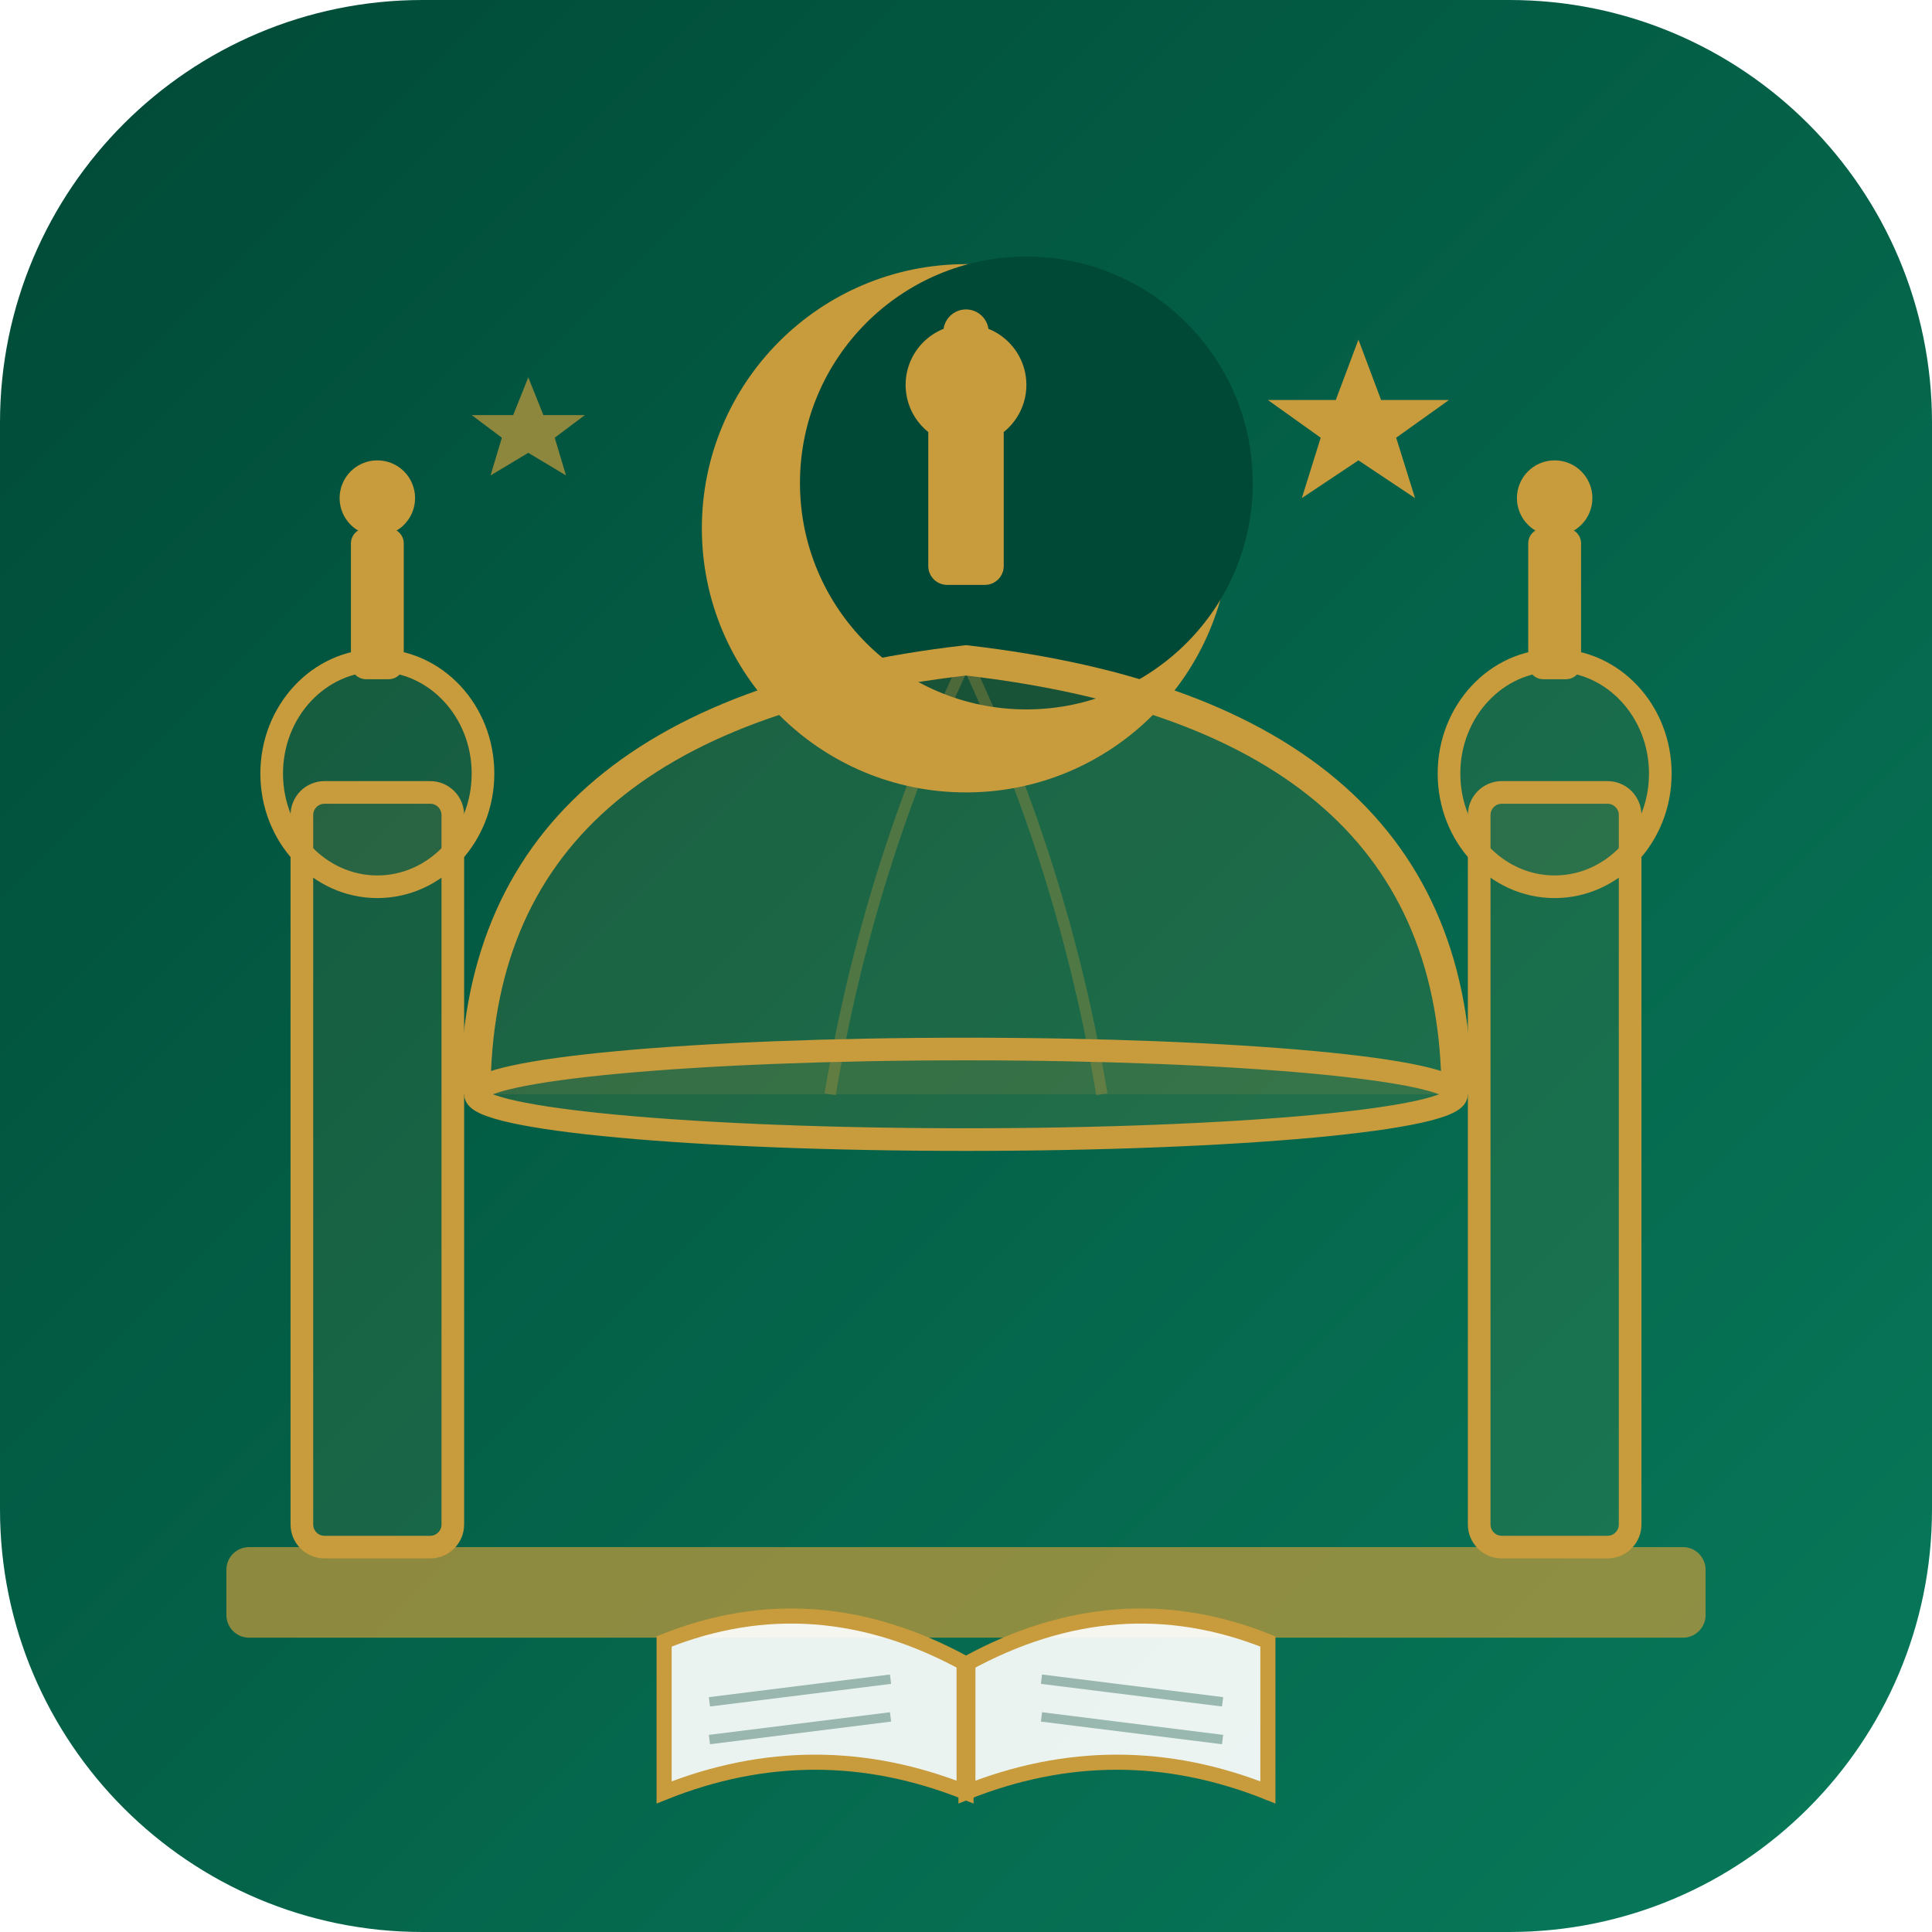
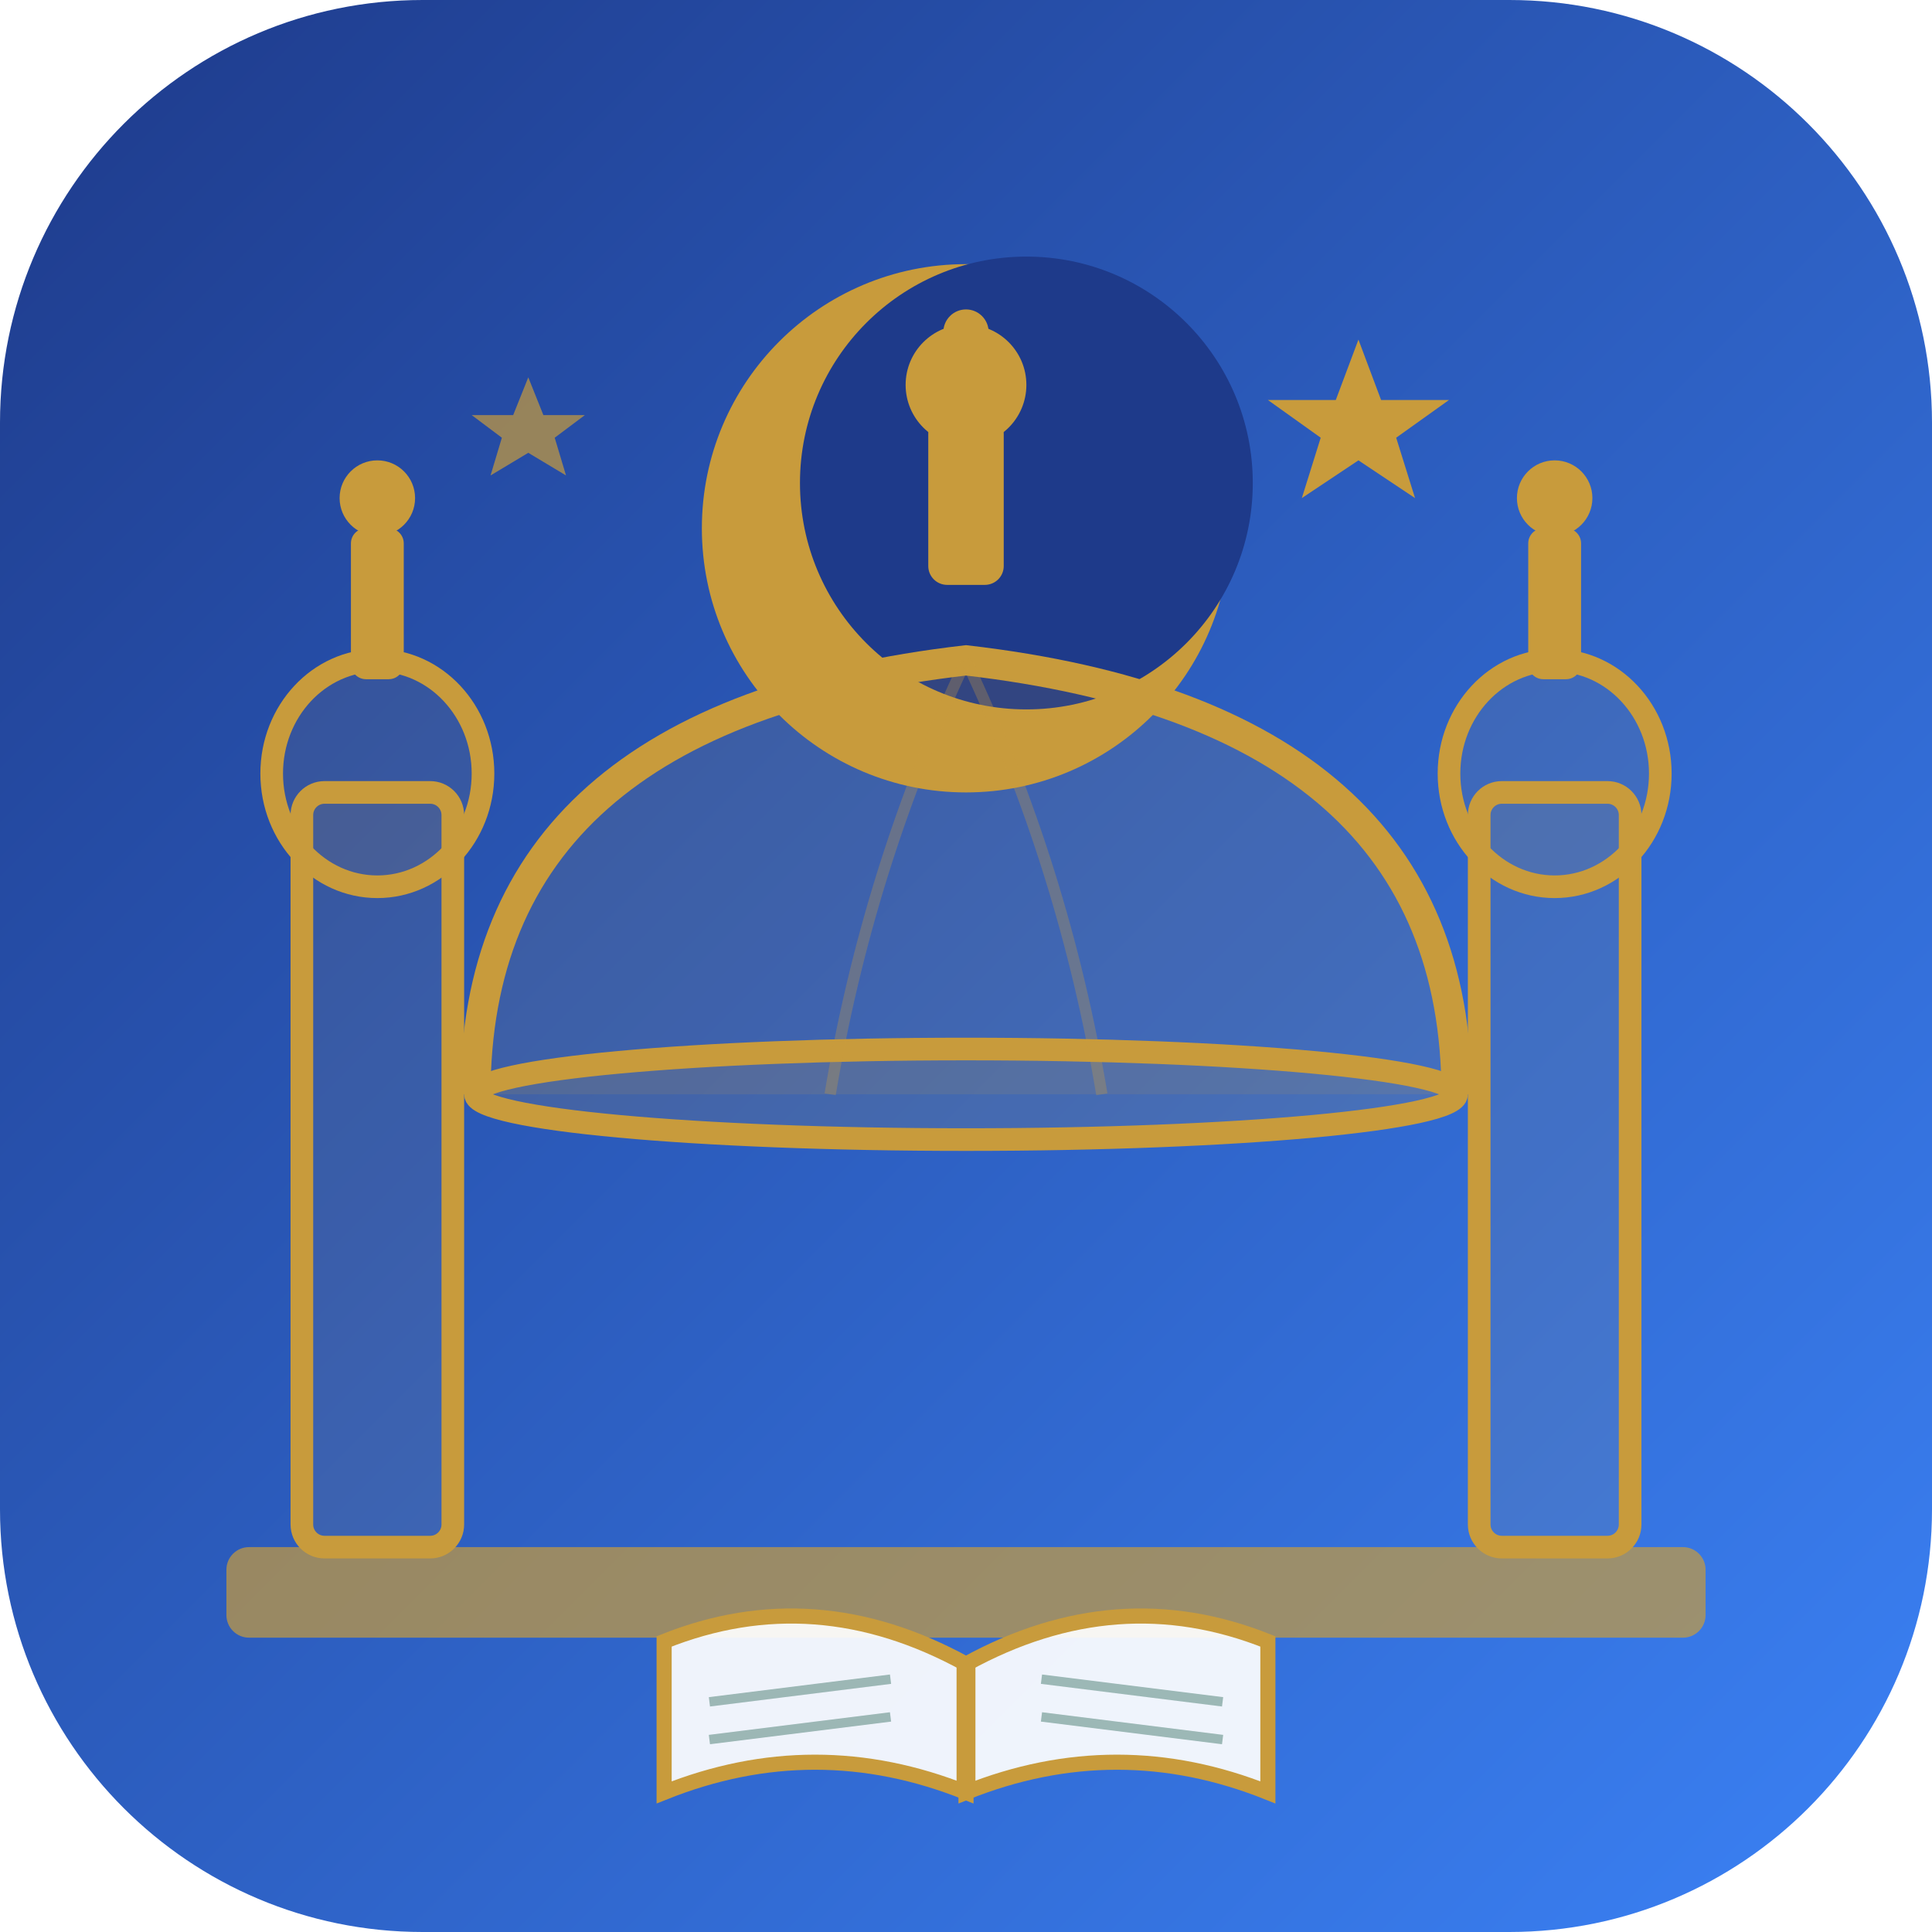
<svg xmlns="http://www.w3.org/2000/svg" viewBox="0 0 512 512">
  <defs>
    <linearGradient id="bg" x1="0%" y1="0%" x2="100%" y2="100%">
-       <stop offset="0%" stop-color="#004936" />
-       <stop offset="100%" stop-color="#087A5B" />
+       <stop offset="0%" stop-color="#1E3A8A" />
+       <stop offset="100%" stop-color="#3B82F6" />
    </linearGradient>
  </defs>
  <rect width="512" height="512" rx="112" fill="url(#bg)" />
  <circle cx="256" cy="140" r="70" fill="#C89B3C" />
-   <circle cx="272" cy="128" r="60" fill="#004936" />
+   <circle cx="272" cy="128" r="60" fill="#1E3A8A" />
  <polygon points="360,90 366,106 384,106 370,116 375,132 360,122 345,132 350,116 336,106 354,106" fill="#C89B3C" />
  <polygon points="140,100 144,110 155,110 147,116 150,126 140,120 130,126 133,116 125,110 136,110" fill="#C89B3C" opacity="0.7" />
  <path d="M126,290 Q126,190 256,175 Q386,190 386,290" fill="rgba(200,155,60,0.12)" stroke="#C89B3C" stroke-width="8" />
  <ellipse cx="256" cy="290" rx="130" ry="12" fill="rgba(200,155,60,0.15)" stroke="#C89B3C" stroke-width="6" />
  <path d="M256,175 Q230,230 220,290" fill="none" stroke="rgba(200,155,60,0.3)" stroke-width="3" />
  <path d="M256,175 Q282,230 292,290" fill="none" stroke="rgba(200,155,60,0.3)" stroke-width="3" />
  <rect x="246" y="110" width="20" height="45" rx="5" fill="#C89B3C" />
  <circle cx="256" cy="102" r="16" fill="#C89B3C" />
  <circle cx="256" cy="88" r="6" fill="#C89B3C" />
  <rect x="80" y="210" width="40" height="200" rx="6" fill="rgba(200,155,60,0.1)" stroke="#C89B3C" stroke-width="6" />
  <ellipse cx="100" cy="205" rx="28" ry="30" fill="rgba(200,155,60,0.1)" stroke="#C89B3C" stroke-width="6" />
  <rect x="93" y="140" width="14" height="40" rx="4" fill="#C89B3C" />
  <circle cx="100" cy="132" r="10" fill="#C89B3C" />
  <rect x="392" y="210" width="40" height="200" rx="6" fill="rgba(200,155,60,0.1)" stroke="#C89B3C" stroke-width="6" />
  <ellipse cx="412" cy="205" rx="28" ry="30" fill="rgba(200,155,60,0.1)" stroke="#C89B3C" stroke-width="6" />
  <rect x="405" y="140" width="14" height="40" rx="4" fill="#C89B3C" />
  <circle cx="412" cy="132" r="10" fill="#C89B3C" />
  <rect x="60" y="410" width="392" height="24" rx="6" fill="#C89B3C" opacity="0.7" />
  <g transform="translate(256,455)">
    <path d="M-80,-20 Q-40,-36 0,-14 L0,20 Q-40,4 -80,20 Z" fill="rgba(255,255,255,0.92)" stroke="#C89B3C" stroke-width="4" />
    <path d="M0,-14 Q40,-36 80,-20 L80,20 Q40,4 0,20 Z" fill="rgba(255,255,255,0.92)" stroke="#C89B3C" stroke-width="4" />
    <line x1="0" y1="-14" x2="0" y2="20" stroke="#C89B3C" stroke-width="5" />
    <line x1="-68" y1="-4" x2="-20" y2="-10" stroke="rgba(0,73,54,0.35)" stroke-width="2.5" />
    <line x1="-68" y1="6" x2="-20" y2="0" stroke="rgba(0,73,54,0.35)" stroke-width="2.5" />
    <line x1="20" y1="-10" x2="68" y2="-4" stroke="rgba(0,73,54,0.35)" stroke-width="2.5" />
    <line x1="20" y1="0" x2="68" y2="6" stroke="rgba(0,73,54,0.35)" stroke-width="2.5" />
  </g>
</svg>
